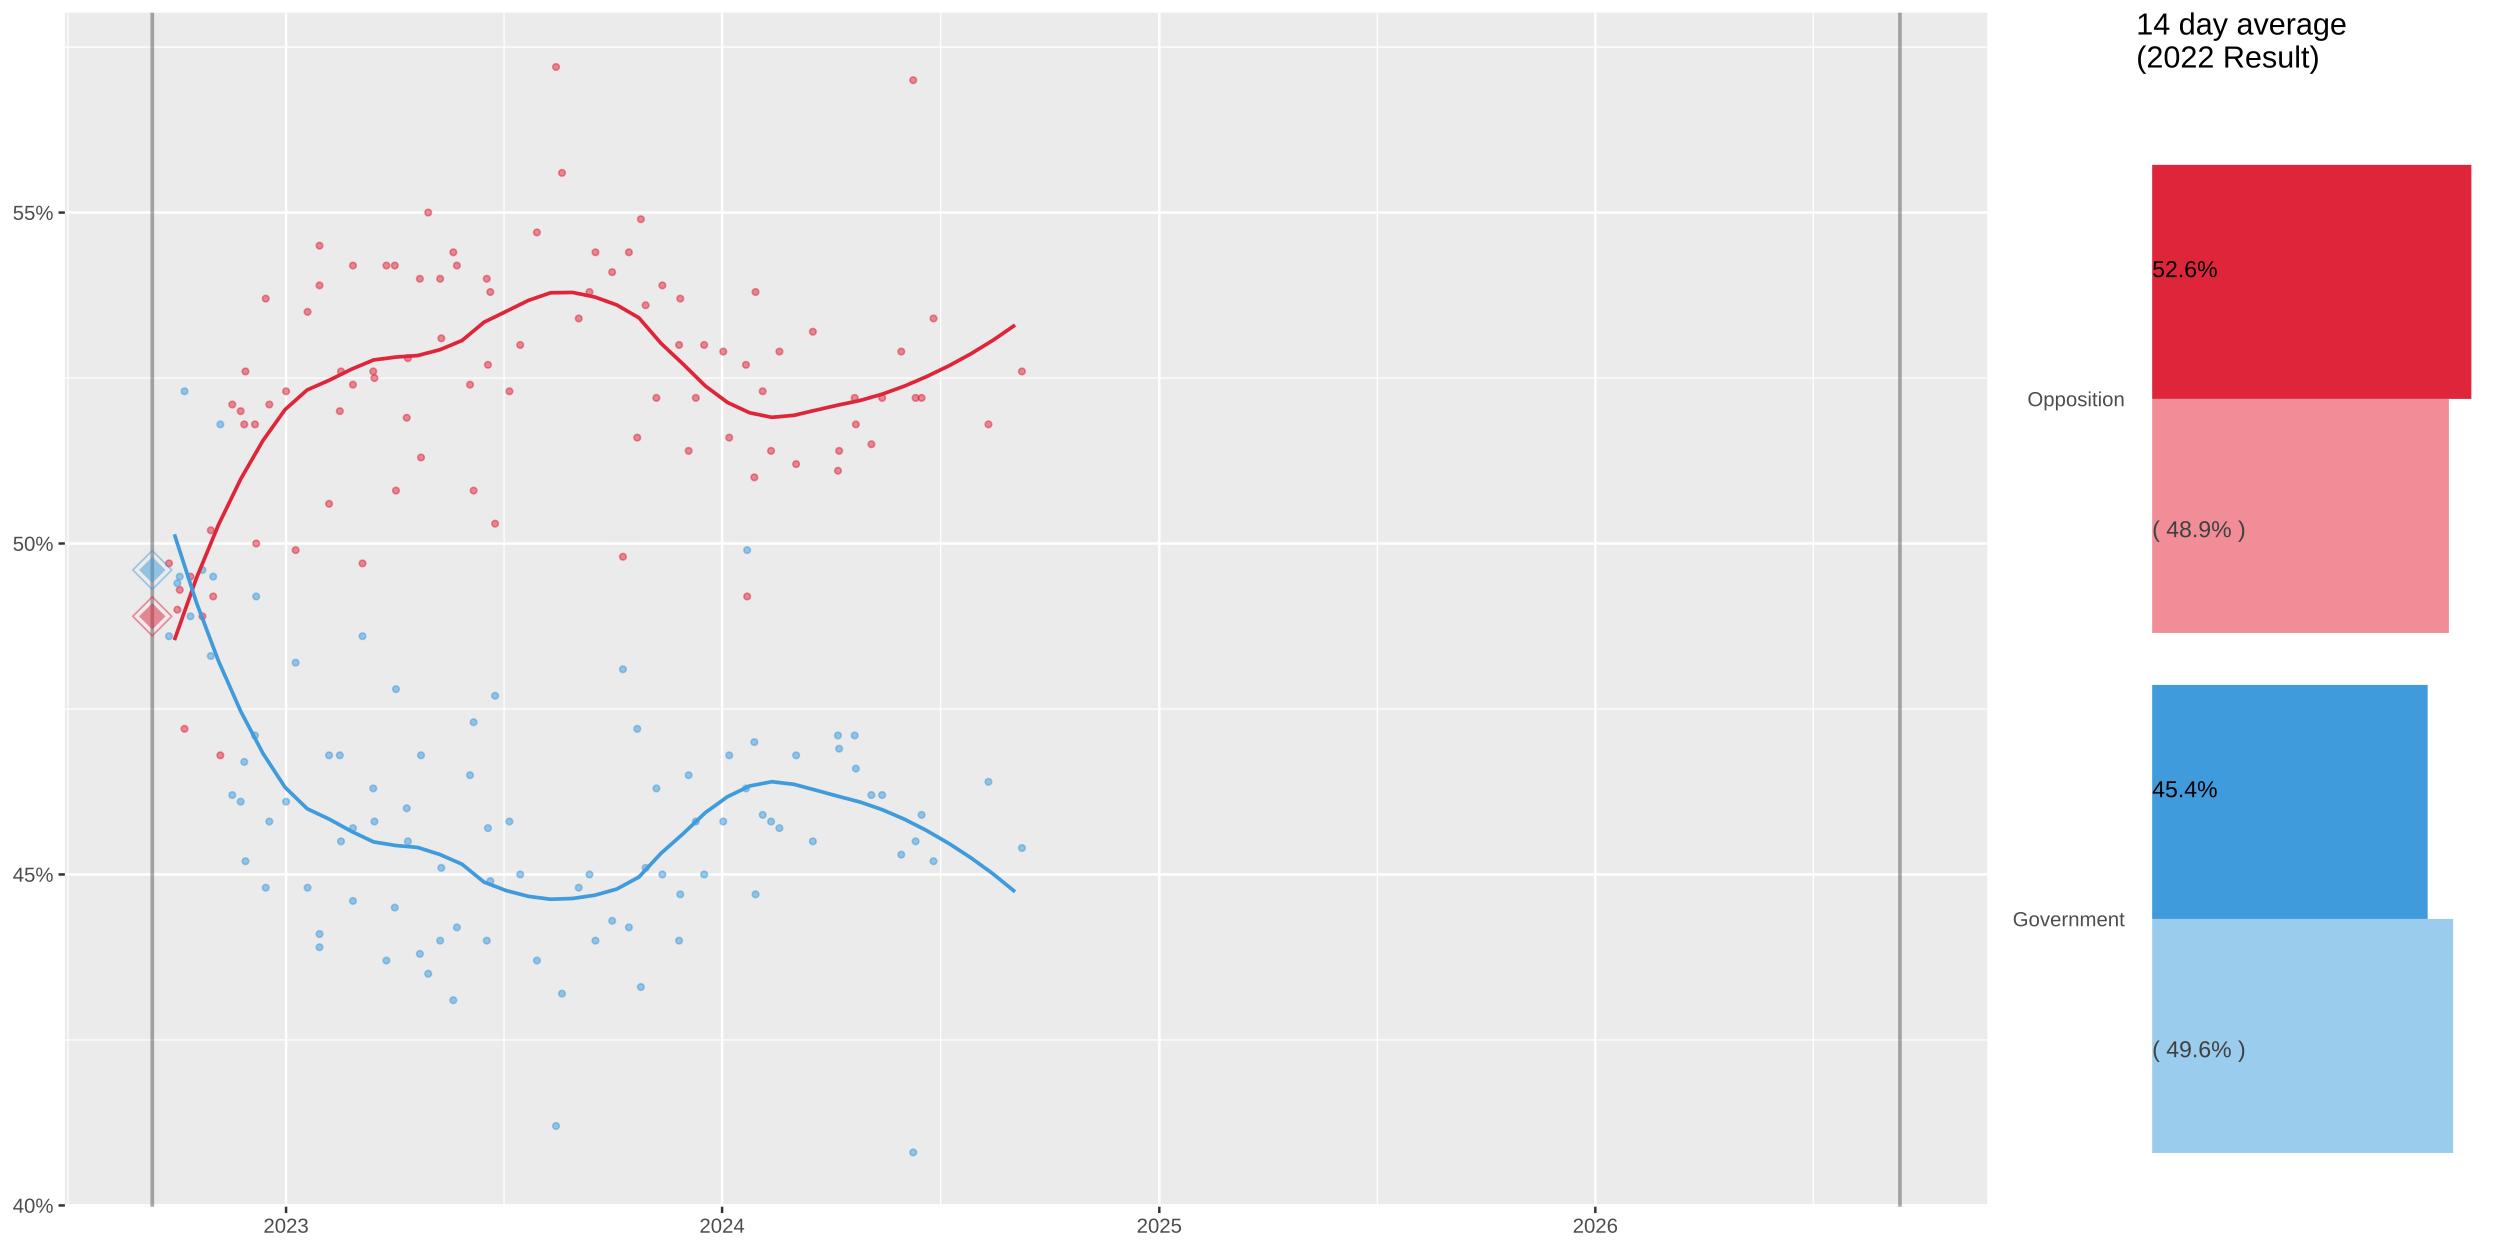
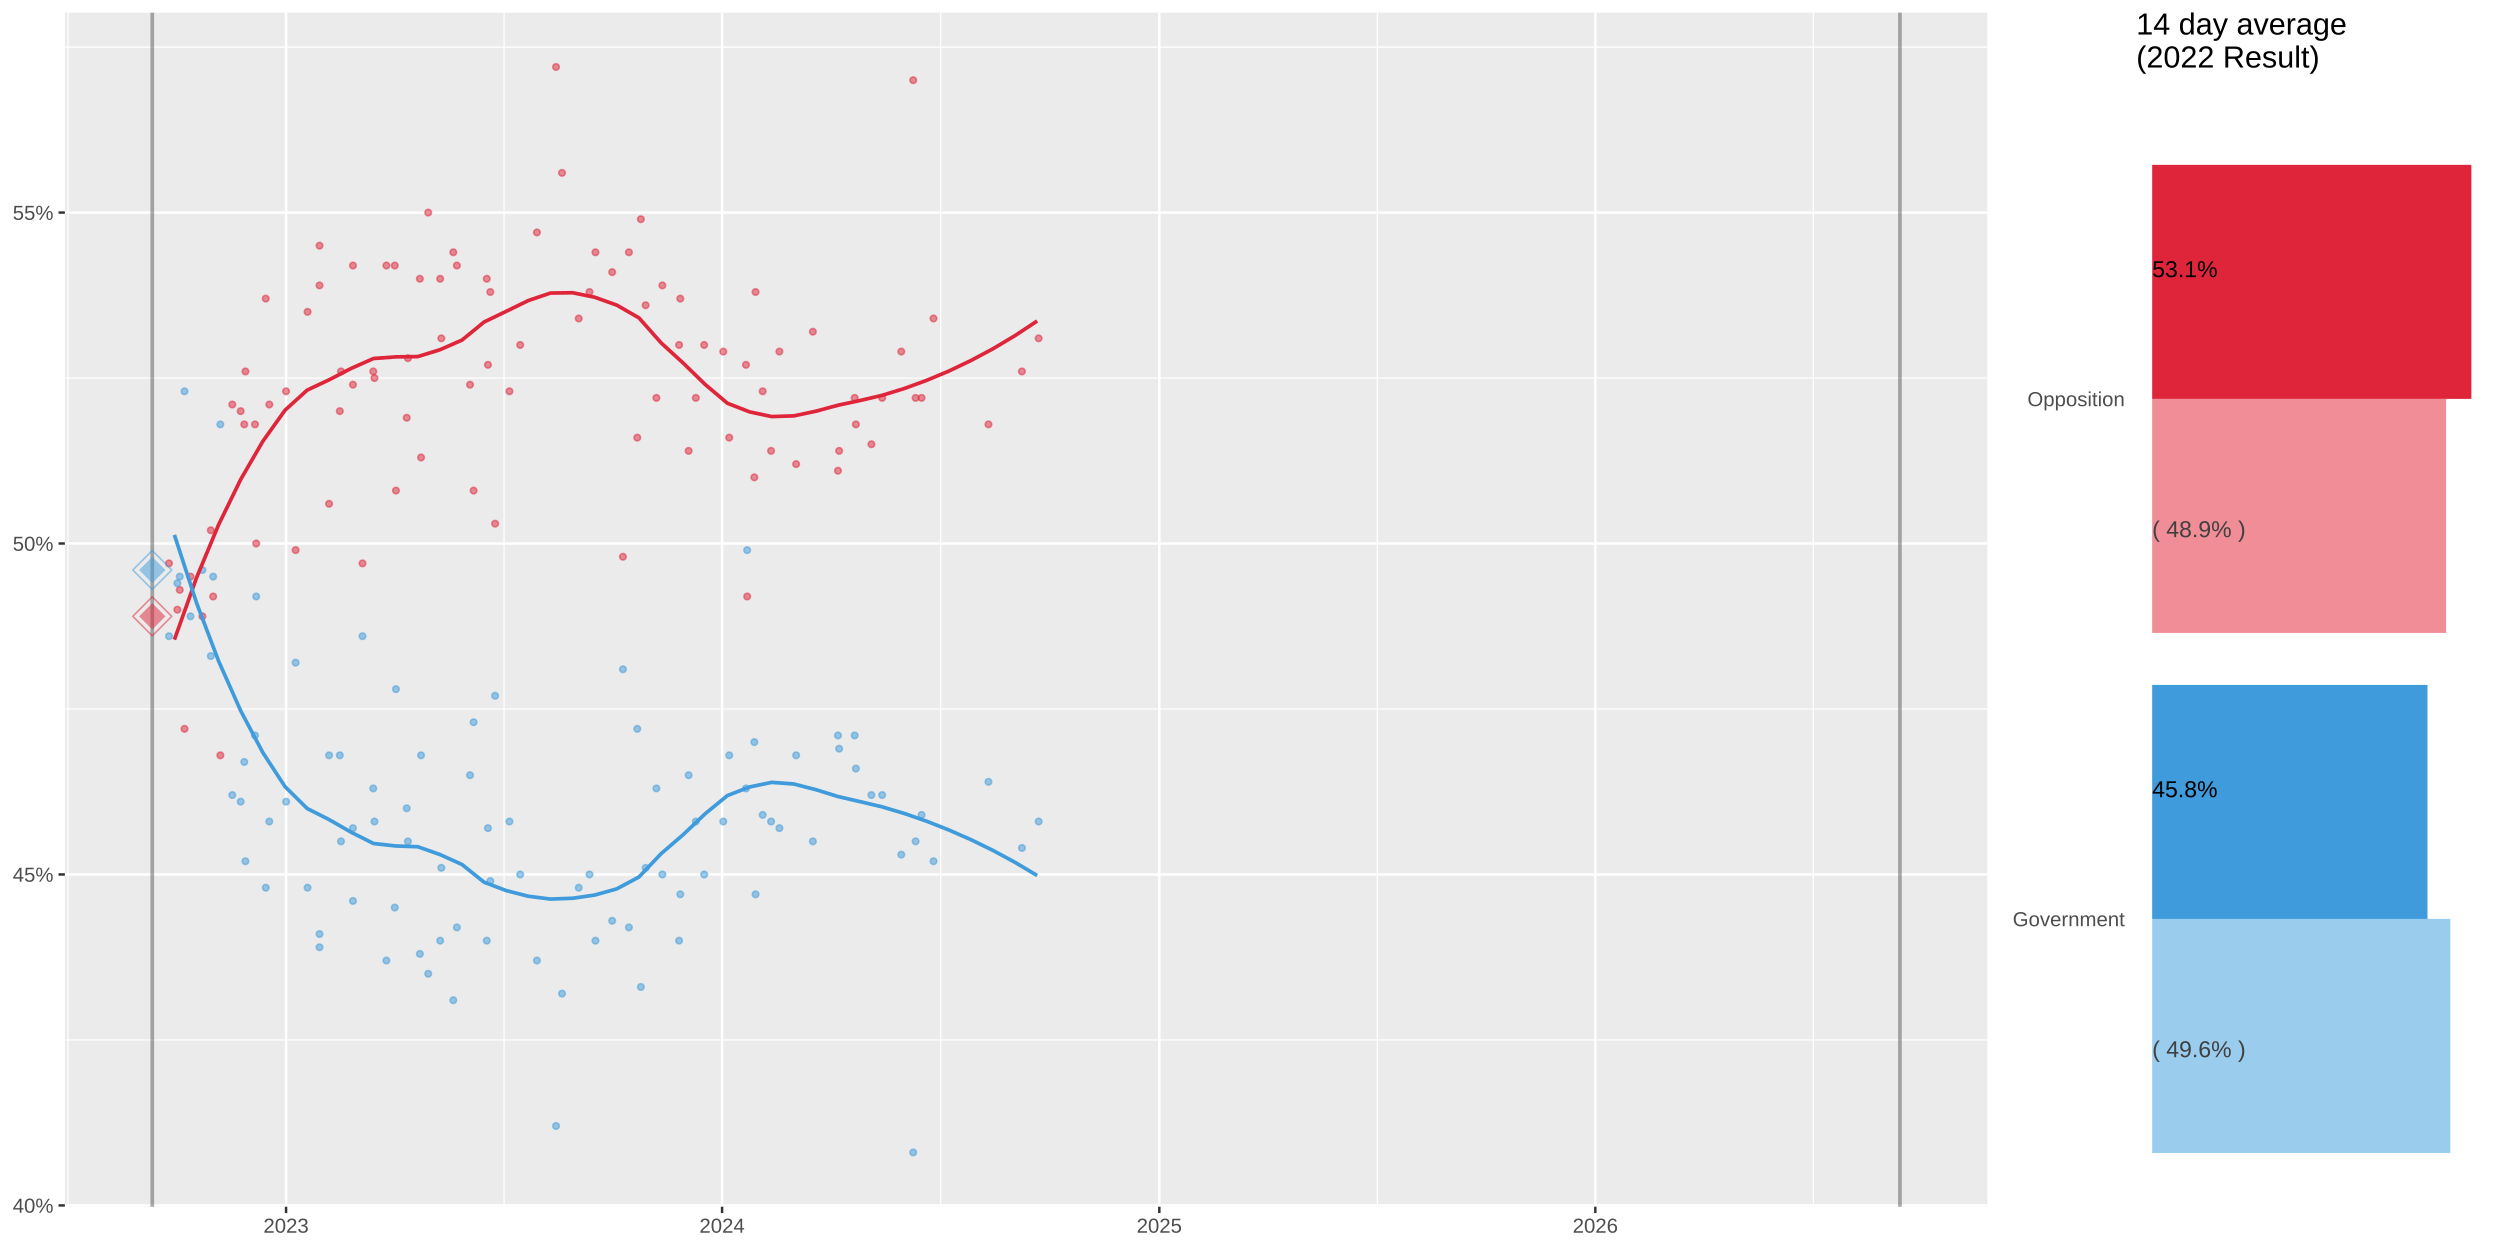
<svg xmlns="http://www.w3.org/2000/svg" class="svglite" width="1080.00pt" height="540.00pt" viewBox="0 0 1080.00 540.00">
  <defs>
    <style type="text/css">
    line, polyline, polygon, path, rect, circle {
      fill: none;
      stroke: #000000;
      stroke-linecap: round;
      stroke-linejoin: round;
      stroke-miterlimit: 10.00;
    }
    text {
      white-space: pre;
    }
  </style>
  </defs>
  <rect width="100%" height="100%" style="stroke: none; fill: none;" />
  <defs>
    <clipPath id="cpMC4wMHwxMDgwLjAwfDAuMDB8NTQwLjAw">
      <rect x="0.00" y="0.00" width="1080.00" height="540.00" />
    </clipPath>
  </defs>
  <g clip-path="url(#cpMC4wMHwxMDgwLjAwfDAuMDB8NTQwLjAw)">
</g>
  <defs>
    <clipPath id="cpMC4wMHw4NjQuMDB8MC4wMHw1NDAuMDA=">
      <rect x="0.00" y="0.00" width="864.00" height="540.00" />
    </clipPath>
  </defs>
  <g clip-path="url(#cpMC4wMHw4NjQuMDB8MC4wMHw1NDAuMDA=)">
    <rect x="0.00" y="0.00" width="864.00" height="540.00" style="stroke-width: 1.07; stroke: #FFFFFF; fill: #FFFFFF;" />
  </g>
  <g clip-path="url(#cpMC4wMHwxMDgwLjAwfDAuMDB8NTQwLjAw)">
</g>
  <defs>
    <clipPath id="cpMjguMDN8ODU4LjUyfDUuNDh8NTIxLjMx">
      <rect x="28.03" y="5.48" width="830.49" height="515.83" />
    </clipPath>
  </defs>
  <g clip-path="url(#cpMjguMDN8ODU4LjUyfDUuNDh8NTIxLjMx)">
    <rect x="28.03" y="5.48" width="830.49" height="515.83" style="stroke-width: 1.07; stroke: none; fill: #EBEBEB;" />
    <polyline points="28.03,449.25 858.52,449.25 " style="stroke-width: 0.53; stroke: #FFFFFF; stroke-linecap: butt;" />
    <polyline points="28.03,306.28 858.52,306.28 " style="stroke-width: 0.53; stroke: #FFFFFF; stroke-linecap: butt;" />
    <polyline points="28.03,163.32 858.52,163.32 " style="stroke-width: 0.53; stroke: #FFFFFF; stroke-linecap: butt;" />
    <polyline points="28.03,20.35 858.52,20.35 " style="stroke-width: 0.53; stroke: #FFFFFF; stroke-linecap: butt;" />
    <polyline points="29.40,521.31 29.40,5.48 " style="stroke-width: 0.53; stroke: #FFFFFF; stroke-linecap: butt;" />
    <polyline points="217.76,521.31 217.76,5.48 " style="stroke-width: 0.53; stroke: #FFFFFF; stroke-linecap: butt;" />
    <polyline points="406.38,521.31 406.38,5.48 " style="stroke-width: 0.53; stroke: #FFFFFF; stroke-linecap: butt;" />
    <polyline points="595.00,521.31 595.00,5.48 " style="stroke-width: 0.53; stroke: #FFFFFF; stroke-linecap: butt;" />
    <polyline points="783.36,521.31 783.36,5.48 " style="stroke-width: 0.53; stroke: #FFFFFF; stroke-linecap: butt;" />
    <polyline points="28.03,520.74 858.52,520.74 " style="stroke-width: 1.07; stroke: #FFFFFF; stroke-linecap: butt;" />
    <polyline points="28.03,377.77 858.52,377.77 " style="stroke-width: 1.07; stroke: #FFFFFF; stroke-linecap: butt;" />
    <polyline points="28.03,234.80 858.52,234.80 " style="stroke-width: 1.07; stroke: #FFFFFF; stroke-linecap: butt;" />
    <polyline points="28.03,91.83 858.52,91.83 " style="stroke-width: 1.07; stroke: #FFFFFF; stroke-linecap: butt;" />
    <polyline points="123.58,521.31 123.58,5.48 " style="stroke-width: 1.07; stroke: #FFFFFF; stroke-linecap: butt;" />
    <polyline points="311.94,521.31 311.94,5.48 " style="stroke-width: 1.07; stroke: #FFFFFF; stroke-linecap: butt;" />
    <polyline points="500.82,521.31 500.82,5.48 " style="stroke-width: 1.07; stroke: #FFFFFF; stroke-linecap: butt;" />
    <polyline points="689.18,521.31 689.18,5.48 " style="stroke-width: 1.07; stroke: #FFFFFF; stroke-linecap: butt;" />
+     <circle cx="448.69" cy="146.16" r="1.42" style="stroke-width: 0.71; stroke: #DF253A; stroke-opacity: 0.50; fill: #DF253A; fill-opacity: 0.50;" />
    <circle cx="441.47" cy="160.46" r="1.42" style="stroke-width: 0.71; stroke: #DF253A; stroke-opacity: 0.50; fill: #DF253A; fill-opacity: 0.50;" />
    <circle cx="427.02" cy="183.33" r="1.42" style="stroke-width: 0.71; stroke: #DF253A; stroke-opacity: 0.50; fill: #DF253A; fill-opacity: 0.50;" />
    <circle cx="394.51" cy="34.64" r="1.42" style="stroke-width: 0.71; stroke: #DF253A; stroke-opacity: 0.50; fill: #DF253A; fill-opacity: 0.50;" />
    <circle cx="403.28" cy="137.58" r="1.42" style="stroke-width: 0.71; stroke: #DF253A; stroke-opacity: 0.50; fill: #DF253A; fill-opacity: 0.50;" />
    <circle cx="398.12" cy="171.89" r="1.42" style="stroke-width: 0.71; stroke: #DF253A; stroke-opacity: 0.50; fill: #DF253A; fill-opacity: 0.50;" />
    <circle cx="395.54" cy="171.89" r="1.42" style="stroke-width: 0.71; stroke: #DF253A; stroke-opacity: 0.50; fill: #DF253A; fill-opacity: 0.50;" />
    <circle cx="389.35" cy="151.88" r="1.42" style="stroke-width: 0.71; stroke: #DF253A; stroke-opacity: 0.50; fill: #DF253A; fill-opacity: 0.50;" />
    <circle cx="381.09" cy="171.89" r="1.42" style="stroke-width: 0.71; stroke: #DF253A; stroke-opacity: 0.50; fill: #DF253A; fill-opacity: 0.50;" />
    <circle cx="376.45" cy="191.91" r="1.42" style="stroke-width: 0.71; stroke: #DF253A; stroke-opacity: 0.50; fill: #DF253A; fill-opacity: 0.50;" />
    <circle cx="369.74" cy="183.33" r="1.42" style="stroke-width: 0.71; stroke: #DF253A; stroke-opacity: 0.50; fill: #DF253A; fill-opacity: 0.50;" />
    <circle cx="369.22" cy="171.89" r="1.42" style="stroke-width: 0.71; stroke: #DF253A; stroke-opacity: 0.50; fill: #DF253A; fill-opacity: 0.50;" />
    <circle cx="362.51" cy="194.77" r="1.42" style="stroke-width: 0.71; stroke: #DF253A; stroke-opacity: 0.50; fill: #DF253A; fill-opacity: 0.50;" />
    <circle cx="362.00" cy="203.35" r="1.42" style="stroke-width: 0.71; stroke: #DF253A; stroke-opacity: 0.50; fill: #DF253A; fill-opacity: 0.50;" />
    <circle cx="351.16" cy="143.30" r="1.42" style="stroke-width: 0.71; stroke: #DF253A; stroke-opacity: 0.50; fill: #DF253A; fill-opacity: 0.50;" />
    <circle cx="343.93" cy="200.49" r="1.42" style="stroke-width: 0.71; stroke: #DF253A; stroke-opacity: 0.50; fill: #DF253A; fill-opacity: 0.50;" />
    <circle cx="336.71" cy="151.88" r="1.42" style="stroke-width: 0.71; stroke: #DF253A; stroke-opacity: 0.50; fill: #DF253A; fill-opacity: 0.50;" />
    <circle cx="333.10" cy="194.77" r="1.42" style="stroke-width: 0.71; stroke: #DF253A; stroke-opacity: 0.50; fill: #DF253A; fill-opacity: 0.50;" />
    <circle cx="329.48" cy="169.04" r="1.42" style="stroke-width: 0.71; stroke: #DF253A; stroke-opacity: 0.50; fill: #DF253A; fill-opacity: 0.50;" />
    <circle cx="326.39" cy="126.14" r="1.42" style="stroke-width: 0.71; stroke: #DF253A; stroke-opacity: 0.50; fill: #DF253A; fill-opacity: 0.50;" />
    <circle cx="325.87" cy="206.21" r="1.42" style="stroke-width: 0.71; stroke: #DF253A; stroke-opacity: 0.50; fill: #DF253A; fill-opacity: 0.50;" />
    <circle cx="322.78" cy="257.68" r="1.42" style="stroke-width: 0.71; stroke: #DF253A; stroke-opacity: 0.50; fill: #DF253A; fill-opacity: 0.50;" />
    <circle cx="322.26" cy="157.60" r="1.42" style="stroke-width: 0.71; stroke: #DF253A; stroke-opacity: 0.50; fill: #DF253A; fill-opacity: 0.50;" />
    <circle cx="315.03" cy="189.05" r="1.42" style="stroke-width: 0.71; stroke: #DF253A; stroke-opacity: 0.50; fill: #DF253A; fill-opacity: 0.50;" />
    <circle cx="312.45" cy="151.88" r="1.42" style="stroke-width: 0.71; stroke: #DF253A; stroke-opacity: 0.50; fill: #DF253A; fill-opacity: 0.50;" />
    <circle cx="304.20" cy="149.02" r="1.42" style="stroke-width: 0.71; stroke: #DF253A; stroke-opacity: 0.50; fill: #DF253A; fill-opacity: 0.50;" />
    <circle cx="300.59" cy="171.89" r="1.42" style="stroke-width: 0.71; stroke: #DF253A; stroke-opacity: 0.50; fill: #DF253A; fill-opacity: 0.50;" />
    <circle cx="297.49" cy="194.77" r="1.42" style="stroke-width: 0.71; stroke: #DF253A; stroke-opacity: 0.50; fill: #DF253A; fill-opacity: 0.50;" />
    <circle cx="293.88" cy="129.00" r="1.42" style="stroke-width: 0.71; stroke: #DF253A; stroke-opacity: 0.50; fill: #DF253A; fill-opacity: 0.50;" />
    <circle cx="293.36" cy="149.02" r="1.42" style="stroke-width: 0.71; stroke: #DF253A; stroke-opacity: 0.50; fill: #DF253A; fill-opacity: 0.50;" />
    <circle cx="286.14" cy="123.29" r="1.42" style="stroke-width: 0.71; stroke: #DF253A; stroke-opacity: 0.50; fill: #DF253A; fill-opacity: 0.50;" />
    <circle cx="283.56" cy="171.89" r="1.42" style="stroke-width: 0.71; stroke: #DF253A; stroke-opacity: 0.50; fill: #DF253A; fill-opacity: 0.50;" />
    <circle cx="278.91" cy="131.86" r="1.42" style="stroke-width: 0.71; stroke: #DF253A; stroke-opacity: 0.50; fill: #DF253A; fill-opacity: 0.50;" />
    <circle cx="276.85" cy="94.69" r="1.42" style="stroke-width: 0.71; stroke: #DF253A; stroke-opacity: 0.50; fill: #DF253A; fill-opacity: 0.50;" />
    <circle cx="275.30" cy="189.05" r="1.42" style="stroke-width: 0.71; stroke: #DF253A; stroke-opacity: 0.50; fill: #DF253A; fill-opacity: 0.50;" />
    <circle cx="271.69" cy="108.99" r="1.42" style="stroke-width: 0.71; stroke: #DF253A; stroke-opacity: 0.50; fill: #DF253A; fill-opacity: 0.50;" />
    <circle cx="269.11" cy="240.52" r="1.42" style="stroke-width: 0.71; stroke: #DF253A; stroke-opacity: 0.50; fill: #DF253A; fill-opacity: 0.50;" />
    <circle cx="264.46" cy="117.57" r="1.42" style="stroke-width: 0.71; stroke: #DF253A; stroke-opacity: 0.50; fill: #DF253A; fill-opacity: 0.50;" />
    <circle cx="257.24" cy="108.99" r="1.42" style="stroke-width: 0.71; stroke: #DF253A; stroke-opacity: 0.50; fill: #DF253A; fill-opacity: 0.50;" />
    <circle cx="254.66" cy="126.14" r="1.42" style="stroke-width: 0.71; stroke: #DF253A; stroke-opacity: 0.50; fill: #DF253A; fill-opacity: 0.50;" />
    <circle cx="250.01" cy="137.58" r="1.42" style="stroke-width: 0.71; stroke: #DF253A; stroke-opacity: 0.50; fill: #DF253A; fill-opacity: 0.50;" />
    <circle cx="242.79" cy="74.68" r="1.42" style="stroke-width: 0.71; stroke: #DF253A; stroke-opacity: 0.50; fill: #DF253A; fill-opacity: 0.50;" />
    <circle cx="240.21" cy="28.93" r="1.42" style="stroke-width: 0.71; stroke: #DF253A; stroke-opacity: 0.50; fill: #DF253A; fill-opacity: 0.50;" />
    <circle cx="231.95" cy="100.41" r="1.42" style="stroke-width: 0.71; stroke: #DF253A; stroke-opacity: 0.50; fill: #DF253A; fill-opacity: 0.50;" />
    <circle cx="224.72" cy="149.02" r="1.42" style="stroke-width: 0.71; stroke: #DF253A; stroke-opacity: 0.50; fill: #DF253A; fill-opacity: 0.50;" />
    <circle cx="220.08" cy="169.04" r="1.42" style="stroke-width: 0.71; stroke: #DF253A; stroke-opacity: 0.50; fill: #DF253A; fill-opacity: 0.50;" />
    <circle cx="213.89" cy="226.22" r="1.42" style="stroke-width: 0.71; stroke: #DF253A; stroke-opacity: 0.50; fill: #DF253A; fill-opacity: 0.50;" />
    <circle cx="211.82" cy="126.14" r="1.42" style="stroke-width: 0.71; stroke: #DF253A; stroke-opacity: 0.50; fill: #DF253A; fill-opacity: 0.50;" />
    <circle cx="210.79" cy="157.60" r="1.42" style="stroke-width: 0.71; stroke: #DF253A; stroke-opacity: 0.50; fill: #DF253A; fill-opacity: 0.50;" />
    <circle cx="210.28" cy="120.43" r="1.42" style="stroke-width: 0.71; stroke: #DF253A; stroke-opacity: 0.50; fill: #DF253A; fill-opacity: 0.50;" />
    <circle cx="204.60" cy="211.93" r="1.42" style="stroke-width: 0.71; stroke: #DF253A; stroke-opacity: 0.50; fill: #DF253A; fill-opacity: 0.50;" />
    <circle cx="203.05" cy="166.18" r="1.42" style="stroke-width: 0.71; stroke: #DF253A; stroke-opacity: 0.50; fill: #DF253A; fill-opacity: 0.50;" />
    <circle cx="197.37" cy="114.71" r="1.42" style="stroke-width: 0.71; stroke: #DF253A; stroke-opacity: 0.50; fill: #DF253A; fill-opacity: 0.50;" />
    <circle cx="195.83" cy="108.99" r="1.42" style="stroke-width: 0.71; stroke: #DF253A; stroke-opacity: 0.50; fill: #DF253A; fill-opacity: 0.50;" />
    <circle cx="190.66" cy="146.16" r="1.42" style="stroke-width: 0.71; stroke: #DF253A; stroke-opacity: 0.50; fill: #DF253A; fill-opacity: 0.50;" />
    <circle cx="190.15" cy="120.43" r="1.42" style="stroke-width: 0.71; stroke: #DF253A; stroke-opacity: 0.50; fill: #DF253A; fill-opacity: 0.50;" />
    <circle cx="184.99" cy="91.83" r="1.42" style="stroke-width: 0.71; stroke: #DF253A; stroke-opacity: 0.50; fill: #DF253A; fill-opacity: 0.50;" />
    <circle cx="181.89" cy="197.63" r="1.42" style="stroke-width: 0.71; stroke: #DF253A; stroke-opacity: 0.50; fill: #DF253A; fill-opacity: 0.50;" />
    <circle cx="181.38" cy="120.43" r="1.42" style="stroke-width: 0.71; stroke: #DF253A; stroke-opacity: 0.50; fill: #DF253A; fill-opacity: 0.50;" />
    <circle cx="176.22" cy="154.74" r="1.42" style="stroke-width: 0.71; stroke: #DF253A; stroke-opacity: 0.50; fill: #DF253A; fill-opacity: 0.50;" />
    <circle cx="175.70" cy="180.47" r="1.42" style="stroke-width: 0.71; stroke: #DF253A; stroke-opacity: 0.50; fill: #DF253A; fill-opacity: 0.50;" />
    <circle cx="171.05" cy="211.93" r="1.42" style="stroke-width: 0.71; stroke: #DF253A; stroke-opacity: 0.50; fill: #DF253A; fill-opacity: 0.50;" />
    <circle cx="170.54" cy="114.71" r="1.42" style="stroke-width: 0.71; stroke: #DF253A; stroke-opacity: 0.50; fill: #DF253A; fill-opacity: 0.50;" />
    <circle cx="166.93" cy="114.71" r="1.42" style="stroke-width: 0.71; stroke: #DF253A; stroke-opacity: 0.50; fill: #DF253A; fill-opacity: 0.50;" />
    <circle cx="161.77" cy="163.32" r="1.42" style="stroke-width: 0.71; stroke: #DF253A; stroke-opacity: 0.50; fill: #DF253A; fill-opacity: 0.50;" />
    <circle cx="161.25" cy="160.46" r="1.42" style="stroke-width: 0.71; stroke: #DF253A; stroke-opacity: 0.50; fill: #DF253A; fill-opacity: 0.50;" />
    <circle cx="156.61" cy="243.38" r="1.42" style="stroke-width: 0.71; stroke: #DF253A; stroke-opacity: 0.50; fill: #DF253A; fill-opacity: 0.50;" />
    <circle cx="152.48" cy="166.18" r="1.42" style="stroke-width: 0.71; stroke: #DF253A; stroke-opacity: 0.50; fill: #DF253A; fill-opacity: 0.50;" />
    <circle cx="152.48" cy="114.71" r="1.42" style="stroke-width: 0.71; stroke: #DF253A; stroke-opacity: 0.50; fill: #DF253A; fill-opacity: 0.50;" />
    <circle cx="147.32" cy="160.46" r="1.42" style="stroke-width: 0.71; stroke: #DF253A; stroke-opacity: 0.50; fill: #DF253A; fill-opacity: 0.50;" />
    <circle cx="146.80" cy="177.61" r="1.42" style="stroke-width: 0.71; stroke: #DF253A; stroke-opacity: 0.50; fill: #DF253A; fill-opacity: 0.50;" />
    <circle cx="142.16" cy="217.64" r="1.42" style="stroke-width: 0.71; stroke: #DF253A; stroke-opacity: 0.50; fill: #DF253A; fill-opacity: 0.50;" />
    <circle cx="138.03" cy="106.13" r="1.42" style="stroke-width: 0.71; stroke: #DF253A; stroke-opacity: 0.50; fill: #DF253A; fill-opacity: 0.50;" />
    <circle cx="138.03" cy="123.29" r="1.42" style="stroke-width: 0.71; stroke: #DF253A; stroke-opacity: 0.50; fill: #DF253A; fill-opacity: 0.50;" />
    <circle cx="132.87" cy="134.72" r="1.42" style="stroke-width: 0.71; stroke: #DF253A; stroke-opacity: 0.50; fill: #DF253A; fill-opacity: 0.50;" />
    <circle cx="127.71" cy="237.66" r="1.42" style="stroke-width: 0.71; stroke: #DF253A; stroke-opacity: 0.50; fill: #DF253A; fill-opacity: 0.50;" />
    <circle cx="123.58" cy="169.04" r="1.42" style="stroke-width: 0.71; stroke: #DF253A; stroke-opacity: 0.50; fill: #DF253A; fill-opacity: 0.50;" />
    <circle cx="116.35" cy="174.75" r="1.42" style="stroke-width: 0.71; stroke: #DF253A; stroke-opacity: 0.50; fill: #DF253A; fill-opacity: 0.50;" />
    <circle cx="114.80" cy="129.00" r="1.42" style="stroke-width: 0.71; stroke: #DF253A; stroke-opacity: 0.50; fill: #DF253A; fill-opacity: 0.50;" />
    <circle cx="110.68" cy="234.80" r="1.42" style="stroke-width: 0.71; stroke: #DF253A; stroke-opacity: 0.50; fill: #DF253A; fill-opacity: 0.50;" />
    <circle cx="110.16" cy="183.33" r="1.42" style="stroke-width: 0.71; stroke: #DF253A; stroke-opacity: 0.50; fill: #DF253A; fill-opacity: 0.50;" />
    <circle cx="106.03" cy="160.46" r="1.42" style="stroke-width: 0.71; stroke: #DF253A; stroke-opacity: 0.50; fill: #DF253A; fill-opacity: 0.50;" />
    <circle cx="105.52" cy="183.33" r="1.42" style="stroke-width: 0.71; stroke: #DF253A; stroke-opacity: 0.50; fill: #DF253A; fill-opacity: 0.50;" />
    <circle cx="103.97" cy="177.61" r="1.42" style="stroke-width: 0.71; stroke: #DF253A; stroke-opacity: 0.50; fill: #DF253A; fill-opacity: 0.50;" />
    <circle cx="100.35" cy="174.75" r="1.42" style="stroke-width: 0.71; stroke: #DF253A; stroke-opacity: 0.50; fill: #DF253A; fill-opacity: 0.50;" />
    <circle cx="95.19" cy="326.30" r="1.42" style="stroke-width: 0.71; stroke: #DF253A; stroke-opacity: 0.50; fill: #DF253A; fill-opacity: 0.50;" />
    <circle cx="92.10" cy="257.68" r="1.42" style="stroke-width: 0.71; stroke: #DF253A; stroke-opacity: 0.50; fill: #DF253A; fill-opacity: 0.50;" />
    <circle cx="91.07" cy="229.08" r="1.42" style="stroke-width: 0.71; stroke: #DF253A; stroke-opacity: 0.50; fill: #DF253A; fill-opacity: 0.50;" />
    <circle cx="87.45" cy="266.25" r="1.42" style="stroke-width: 0.71; stroke: #DF253A; stroke-opacity: 0.50; fill: #DF253A; fill-opacity: 0.50;" />
    <circle cx="82.29" cy="249.10" r="1.42" style="stroke-width: 0.71; stroke: #DF253A; stroke-opacity: 0.50; fill: #DF253A; fill-opacity: 0.50;" />
    <circle cx="79.71" cy="314.86" r="1.42" style="stroke-width: 0.71; stroke: #DF253A; stroke-opacity: 0.50; fill: #DF253A; fill-opacity: 0.50;" />
    <circle cx="77.65" cy="254.82" r="1.42" style="stroke-width: 0.71; stroke: #DF253A; stroke-opacity: 0.50; fill: #DF253A; fill-opacity: 0.50;" />
    <circle cx="76.62" cy="263.39" r="1.42" style="stroke-width: 0.71; stroke: #DF253A; stroke-opacity: 0.50; fill: #DF253A; fill-opacity: 0.50;" />
    <circle cx="73.00" cy="243.38" r="1.42" style="stroke-width: 0.71; stroke: #DF253A; stroke-opacity: 0.50; fill: #DF253A; fill-opacity: 0.50;" />
+     <circle cx="448.69" cy="354.89" r="1.42" style="stroke-width: 0.71; stroke: #3F9BDB; stroke-opacity: 0.50; fill: #3F9BDB; fill-opacity: 0.50;" />
    <circle cx="441.47" cy="366.33" r="1.42" style="stroke-width: 0.71; stroke: #3F9BDB; stroke-opacity: 0.50; fill: #3F9BDB; fill-opacity: 0.50;" />
    <circle cx="427.02" cy="337.74" r="1.42" style="stroke-width: 0.71; stroke: #3F9BDB; stroke-opacity: 0.50; fill: #3F9BDB; fill-opacity: 0.50;" />
    <circle cx="394.51" cy="497.86" r="1.42" style="stroke-width: 0.71; stroke: #3F9BDB; stroke-opacity: 0.50; fill: #3F9BDB; fill-opacity: 0.50;" />
    <circle cx="403.28" cy="372.05" r="1.42" style="stroke-width: 0.71; stroke: #3F9BDB; stroke-opacity: 0.50; fill: #3F9BDB; fill-opacity: 0.50;" />
    <circle cx="398.12" cy="352.03" r="1.42" style="stroke-width: 0.71; stroke: #3F9BDB; stroke-opacity: 0.50; fill: #3F9BDB; fill-opacity: 0.50;" />
    <circle cx="395.54" cy="363.47" r="1.42" style="stroke-width: 0.71; stroke: #3F9BDB; stroke-opacity: 0.50; fill: #3F9BDB; fill-opacity: 0.50;" />
    <circle cx="389.35" cy="369.19" r="1.42" style="stroke-width: 0.71; stroke: #3F9BDB; stroke-opacity: 0.50; fill: #3F9BDB; fill-opacity: 0.50;" />
    <circle cx="381.09" cy="343.46" r="1.42" style="stroke-width: 0.71; stroke: #3F9BDB; stroke-opacity: 0.50; fill: #3F9BDB; fill-opacity: 0.50;" />
    <circle cx="376.45" cy="343.46" r="1.42" style="stroke-width: 0.71; stroke: #3F9BDB; stroke-opacity: 0.50; fill: #3F9BDB; fill-opacity: 0.50;" />
    <circle cx="369.74" cy="332.02" r="1.42" style="stroke-width: 0.71; stroke: #3F9BDB; stroke-opacity: 0.50; fill: #3F9BDB; fill-opacity: 0.50;" />
    <circle cx="369.22" cy="317.72" r="1.42" style="stroke-width: 0.71; stroke: #3F9BDB; stroke-opacity: 0.50; fill: #3F9BDB; fill-opacity: 0.50;" />
    <circle cx="362.51" cy="323.44" r="1.42" style="stroke-width: 0.71; stroke: #3F9BDB; stroke-opacity: 0.50; fill: #3F9BDB; fill-opacity: 0.50;" />
    <circle cx="362.00" cy="317.72" r="1.42" style="stroke-width: 0.71; stroke: #3F9BDB; stroke-opacity: 0.50; fill: #3F9BDB; fill-opacity: 0.50;" />
    <circle cx="351.16" cy="363.47" r="1.42" style="stroke-width: 0.71; stroke: #3F9BDB; stroke-opacity: 0.50; fill: #3F9BDB; fill-opacity: 0.50;" />
    <circle cx="343.93" cy="326.30" r="1.42" style="stroke-width: 0.71; stroke: #3F9BDB; stroke-opacity: 0.50; fill: #3F9BDB; fill-opacity: 0.50;" />
    <circle cx="336.71" cy="357.75" r="1.42" style="stroke-width: 0.71; stroke: #3F9BDB; stroke-opacity: 0.50; fill: #3F9BDB; fill-opacity: 0.50;" />
    <circle cx="333.10" cy="354.89" r="1.42" style="stroke-width: 0.71; stroke: #3F9BDB; stroke-opacity: 0.50; fill: #3F9BDB; fill-opacity: 0.50;" />
    <circle cx="329.48" cy="352.03" r="1.42" style="stroke-width: 0.71; stroke: #3F9BDB; stroke-opacity: 0.50; fill: #3F9BDB; fill-opacity: 0.50;" />
    <circle cx="326.39" cy="386.35" r="1.42" style="stroke-width: 0.71; stroke: #3F9BDB; stroke-opacity: 0.50; fill: #3F9BDB; fill-opacity: 0.50;" />
    <circle cx="325.87" cy="320.58" r="1.42" style="stroke-width: 0.71; stroke: #3F9BDB; stroke-opacity: 0.50; fill: #3F9BDB; fill-opacity: 0.50;" />
    <circle cx="322.78" cy="237.66" r="1.42" style="stroke-width: 0.71; stroke: #3F9BDB; stroke-opacity: 0.50; fill: #3F9BDB; fill-opacity: 0.50;" />
    <circle cx="322.26" cy="340.60" r="1.42" style="stroke-width: 0.71; stroke: #3F9BDB; stroke-opacity: 0.50; fill: #3F9BDB; fill-opacity: 0.50;" />
    <circle cx="315.03" cy="326.30" r="1.42" style="stroke-width: 0.71; stroke: #3F9BDB; stroke-opacity: 0.50; fill: #3F9BDB; fill-opacity: 0.50;" />
    <circle cx="312.45" cy="354.89" r="1.42" style="stroke-width: 0.71; stroke: #3F9BDB; stroke-opacity: 0.50; fill: #3F9BDB; fill-opacity: 0.50;" />
    <circle cx="304.20" cy="377.77" r="1.42" style="stroke-width: 0.71; stroke: #3F9BDB; stroke-opacity: 0.50; fill: #3F9BDB; fill-opacity: 0.50;" />
    <circle cx="300.59" cy="354.89" r="1.42" style="stroke-width: 0.71; stroke: #3F9BDB; stroke-opacity: 0.50; fill: #3F9BDB; fill-opacity: 0.50;" />
    <circle cx="297.49" cy="334.88" r="1.42" style="stroke-width: 0.71; stroke: #3F9BDB; stroke-opacity: 0.50; fill: #3F9BDB; fill-opacity: 0.50;" />
    <circle cx="293.88" cy="386.35" r="1.42" style="stroke-width: 0.71; stroke: #3F9BDB; stroke-opacity: 0.50; fill: #3F9BDB; fill-opacity: 0.50;" />
    <circle cx="293.36" cy="406.36" r="1.42" style="stroke-width: 0.71; stroke: #3F9BDB; stroke-opacity: 0.50; fill: #3F9BDB; fill-opacity: 0.50;" />
    <circle cx="286.14" cy="377.77" r="1.42" style="stroke-width: 0.71; stroke: #3F9BDB; stroke-opacity: 0.50; fill: #3F9BDB; fill-opacity: 0.50;" />
    <circle cx="283.56" cy="340.60" r="1.42" style="stroke-width: 0.71; stroke: #3F9BDB; stroke-opacity: 0.50; fill: #3F9BDB; fill-opacity: 0.50;" />
    <circle cx="278.91" cy="374.91" r="1.42" style="stroke-width: 0.71; stroke: #3F9BDB; stroke-opacity: 0.50; fill: #3F9BDB; fill-opacity: 0.50;" />
    <circle cx="276.85" cy="426.38" r="1.42" style="stroke-width: 0.71; stroke: #3F9BDB; stroke-opacity: 0.50; fill: #3F9BDB; fill-opacity: 0.50;" />
    <circle cx="275.30" cy="314.86" r="1.42" style="stroke-width: 0.71; stroke: #3F9BDB; stroke-opacity: 0.50; fill: #3F9BDB; fill-opacity: 0.50;" />
    <circle cx="271.69" cy="400.64" r="1.42" style="stroke-width: 0.71; stroke: #3F9BDB; stroke-opacity: 0.50; fill: #3F9BDB; fill-opacity: 0.50;" />
    <circle cx="269.11" cy="289.13" r="1.42" style="stroke-width: 0.71; stroke: #3F9BDB; stroke-opacity: 0.50; fill: #3F9BDB; fill-opacity: 0.50;" />
    <circle cx="264.46" cy="397.78" r="1.42" style="stroke-width: 0.71; stroke: #3F9BDB; stroke-opacity: 0.50; fill: #3F9BDB; fill-opacity: 0.50;" />
    <circle cx="257.24" cy="406.36" r="1.42" style="stroke-width: 0.71; stroke: #3F9BDB; stroke-opacity: 0.50; fill: #3F9BDB; fill-opacity: 0.50;" />
    <circle cx="254.66" cy="377.77" r="1.42" style="stroke-width: 0.71; stroke: #3F9BDB; stroke-opacity: 0.50; fill: #3F9BDB; fill-opacity: 0.50;" />
    <circle cx="250.01" cy="383.49" r="1.42" style="stroke-width: 0.71; stroke: #3F9BDB; stroke-opacity: 0.50; fill: #3F9BDB; fill-opacity: 0.50;" />
    <circle cx="242.79" cy="429.24" r="1.42" style="stroke-width: 0.71; stroke: #3F9BDB; stroke-opacity: 0.50; fill: #3F9BDB; fill-opacity: 0.50;" />
    <circle cx="240.21" cy="486.42" r="1.42" style="stroke-width: 0.71; stroke: #3F9BDB; stroke-opacity: 0.50; fill: #3F9BDB; fill-opacity: 0.50;" />
    <circle cx="231.95" cy="414.94" r="1.42" style="stroke-width: 0.71; stroke: #3F9BDB; stroke-opacity: 0.50; fill: #3F9BDB; fill-opacity: 0.50;" />
    <circle cx="224.72" cy="377.77" r="1.42" style="stroke-width: 0.71; stroke: #3F9BDB; stroke-opacity: 0.50; fill: #3F9BDB; fill-opacity: 0.50;" />
    <circle cx="220.08" cy="354.89" r="1.42" style="stroke-width: 0.71; stroke: #3F9BDB; stroke-opacity: 0.50; fill: #3F9BDB; fill-opacity: 0.50;" />
    <circle cx="213.89" cy="300.57" r="1.42" style="stroke-width: 0.71; stroke: #3F9BDB; stroke-opacity: 0.50; fill: #3F9BDB; fill-opacity: 0.50;" />
    <circle cx="211.82" cy="380.63" r="1.42" style="stroke-width: 0.71; stroke: #3F9BDB; stroke-opacity: 0.50; fill: #3F9BDB; fill-opacity: 0.50;" />
    <circle cx="210.79" cy="357.75" r="1.42" style="stroke-width: 0.71; stroke: #3F9BDB; stroke-opacity: 0.50; fill: #3F9BDB; fill-opacity: 0.50;" />
    <circle cx="210.28" cy="406.36" r="1.42" style="stroke-width: 0.71; stroke: #3F9BDB; stroke-opacity: 0.50; fill: #3F9BDB; fill-opacity: 0.50;" />
    <circle cx="204.60" cy="312.00" r="1.42" style="stroke-width: 0.71; stroke: #3F9BDB; stroke-opacity: 0.50; fill: #3F9BDB; fill-opacity: 0.50;" />
    <circle cx="203.05" cy="334.88" r="1.42" style="stroke-width: 0.71; stroke: #3F9BDB; stroke-opacity: 0.50; fill: #3F9BDB; fill-opacity: 0.50;" />
    <circle cx="197.37" cy="400.64" r="1.42" style="stroke-width: 0.71; stroke: #3F9BDB; stroke-opacity: 0.50; fill: #3F9BDB; fill-opacity: 0.50;" />
    <circle cx="195.83" cy="432.10" r="1.42" style="stroke-width: 0.71; stroke: #3F9BDB; stroke-opacity: 0.50; fill: #3F9BDB; fill-opacity: 0.50;" />
    <circle cx="190.66" cy="374.91" r="1.42" style="stroke-width: 0.71; stroke: #3F9BDB; stroke-opacity: 0.50; fill: #3F9BDB; fill-opacity: 0.50;" />
    <circle cx="190.15" cy="406.36" r="1.42" style="stroke-width: 0.71; stroke: #3F9BDB; stroke-opacity: 0.50; fill: #3F9BDB; fill-opacity: 0.50;" />
    <circle cx="184.99" cy="420.66" r="1.42" style="stroke-width: 0.71; stroke: #3F9BDB; stroke-opacity: 0.50; fill: #3F9BDB; fill-opacity: 0.50;" />
    <circle cx="181.89" cy="326.30" r="1.42" style="stroke-width: 0.71; stroke: #3F9BDB; stroke-opacity: 0.50; fill: #3F9BDB; fill-opacity: 0.50;" />
    <circle cx="181.38" cy="412.08" r="1.42" style="stroke-width: 0.71; stroke: #3F9BDB; stroke-opacity: 0.50; fill: #3F9BDB; fill-opacity: 0.50;" />
    <circle cx="176.22" cy="363.47" r="1.42" style="stroke-width: 0.71; stroke: #3F9BDB; stroke-opacity: 0.50; fill: #3F9BDB; fill-opacity: 0.50;" />
    <circle cx="175.70" cy="349.18" r="1.42" style="stroke-width: 0.71; stroke: #3F9BDB; stroke-opacity: 0.50; fill: #3F9BDB; fill-opacity: 0.50;" />
    <circle cx="171.05" cy="297.71" r="1.42" style="stroke-width: 0.71; stroke: #3F9BDB; stroke-opacity: 0.50; fill: #3F9BDB; fill-opacity: 0.50;" />
    <circle cx="170.54" cy="392.07" r="1.42" style="stroke-width: 0.71; stroke: #3F9BDB; stroke-opacity: 0.50; fill: #3F9BDB; fill-opacity: 0.50;" />
    <circle cx="166.93" cy="414.94" r="1.42" style="stroke-width: 0.71; stroke: #3F9BDB; stroke-opacity: 0.50; fill: #3F9BDB; fill-opacity: 0.50;" />
    <circle cx="161.77" cy="354.89" r="1.42" style="stroke-width: 0.71; stroke: #3F9BDB; stroke-opacity: 0.50; fill: #3F9BDB; fill-opacity: 0.50;" />
    <circle cx="161.25" cy="340.60" r="1.42" style="stroke-width: 0.71; stroke: #3F9BDB; stroke-opacity: 0.50; fill: #3F9BDB; fill-opacity: 0.50;" />
    <circle cx="156.61" cy="274.83" r="1.42" style="stroke-width: 0.71; stroke: #3F9BDB; stroke-opacity: 0.50; fill: #3F9BDB; fill-opacity: 0.50;" />
    <circle cx="152.48" cy="357.75" r="1.42" style="stroke-width: 0.71; stroke: #3F9BDB; stroke-opacity: 0.50; fill: #3F9BDB; fill-opacity: 0.50;" />
    <circle cx="152.48" cy="389.21" r="1.42" style="stroke-width: 0.71; stroke: #3F9BDB; stroke-opacity: 0.50; fill: #3F9BDB; fill-opacity: 0.50;" />
    <circle cx="147.32" cy="363.47" r="1.42" style="stroke-width: 0.71; stroke: #3F9BDB; stroke-opacity: 0.50; fill: #3F9BDB; fill-opacity: 0.50;" />
    <circle cx="146.80" cy="326.30" r="1.42" style="stroke-width: 0.71; stroke: #3F9BDB; stroke-opacity: 0.50; fill: #3F9BDB; fill-opacity: 0.50;" />
    <circle cx="142.16" cy="326.30" r="1.42" style="stroke-width: 0.71; stroke: #3F9BDB; stroke-opacity: 0.50; fill: #3F9BDB; fill-opacity: 0.50;" />
    <circle cx="138.03" cy="409.22" r="1.42" style="stroke-width: 0.71; stroke: #3F9BDB; stroke-opacity: 0.50; fill: #3F9BDB; fill-opacity: 0.50;" />
    <circle cx="138.03" cy="403.50" r="1.42" style="stroke-width: 0.71; stroke: #3F9BDB; stroke-opacity: 0.50; fill: #3F9BDB; fill-opacity: 0.50;" />
    <circle cx="132.87" cy="383.49" r="1.42" style="stroke-width: 0.71; stroke: #3F9BDB; stroke-opacity: 0.50; fill: #3F9BDB; fill-opacity: 0.50;" />
    <circle cx="127.71" cy="286.27" r="1.42" style="stroke-width: 0.71; stroke: #3F9BDB; stroke-opacity: 0.50; fill: #3F9BDB; fill-opacity: 0.50;" />
    <circle cx="123.58" cy="346.32" r="1.42" style="stroke-width: 0.71; stroke: #3F9BDB; stroke-opacity: 0.50; fill: #3F9BDB; fill-opacity: 0.50;" />
    <circle cx="116.35" cy="354.89" r="1.42" style="stroke-width: 0.71; stroke: #3F9BDB; stroke-opacity: 0.50; fill: #3F9BDB; fill-opacity: 0.50;" />
    <circle cx="114.80" cy="383.49" r="1.42" style="stroke-width: 0.71; stroke: #3F9BDB; stroke-opacity: 0.50; fill: #3F9BDB; fill-opacity: 0.50;" />
    <circle cx="110.68" cy="257.68" r="1.42" style="stroke-width: 0.71; stroke: #3F9BDB; stroke-opacity: 0.50; fill: #3F9BDB; fill-opacity: 0.50;" />
    <circle cx="110.16" cy="317.72" r="1.42" style="stroke-width: 0.71; stroke: #3F9BDB; stroke-opacity: 0.50; fill: #3F9BDB; fill-opacity: 0.50;" />
    <circle cx="106.03" cy="372.05" r="1.42" style="stroke-width: 0.71; stroke: #3F9BDB; stroke-opacity: 0.50; fill: #3F9BDB; fill-opacity: 0.50;" />
    <circle cx="105.52" cy="329.16" r="1.42" style="stroke-width: 0.71; stroke: #3F9BDB; stroke-opacity: 0.50; fill: #3F9BDB; fill-opacity: 0.50;" />
    <circle cx="103.97" cy="346.32" r="1.42" style="stroke-width: 0.71; stroke: #3F9BDB; stroke-opacity: 0.50; fill: #3F9BDB; fill-opacity: 0.50;" />
    <circle cx="100.35" cy="343.46" r="1.42" style="stroke-width: 0.71; stroke: #3F9BDB; stroke-opacity: 0.50; fill: #3F9BDB; fill-opacity: 0.50;" />
    <circle cx="95.19" cy="183.33" r="1.42" style="stroke-width: 0.71; stroke: #3F9BDB; stroke-opacity: 0.50; fill: #3F9BDB; fill-opacity: 0.50;" />
    <circle cx="92.10" cy="249.10" r="1.42" style="stroke-width: 0.71; stroke: #3F9BDB; stroke-opacity: 0.50; fill: #3F9BDB; fill-opacity: 0.50;" />
    <circle cx="91.07" cy="283.41" r="1.42" style="stroke-width: 0.71; stroke: #3F9BDB; stroke-opacity: 0.50; fill: #3F9BDB; fill-opacity: 0.50;" />
    <circle cx="87.45" cy="246.24" r="1.42" style="stroke-width: 0.71; stroke: #3F9BDB; stroke-opacity: 0.50; fill: #3F9BDB; fill-opacity: 0.50;" />
    <circle cx="82.29" cy="266.25" r="1.42" style="stroke-width: 0.71; stroke: #3F9BDB; stroke-opacity: 0.50; fill: #3F9BDB; fill-opacity: 0.50;" />
    <circle cx="79.71" cy="169.04" r="1.42" style="stroke-width: 0.71; stroke: #3F9BDB; stroke-opacity: 0.50; fill: #3F9BDB; fill-opacity: 0.50;" />
    <circle cx="77.65" cy="249.10" r="1.42" style="stroke-width: 0.71; stroke: #3F9BDB; stroke-opacity: 0.50; fill: #3F9BDB; fill-opacity: 0.50;" />
    <circle cx="76.62" cy="251.96" r="1.42" style="stroke-width: 0.71; stroke: #3F9BDB; stroke-opacity: 0.50; fill: #3F9BDB; fill-opacity: 0.50;" />
    <circle cx="73.00" cy="274.83" r="1.42" style="stroke-width: 0.71; stroke: #3F9BDB; stroke-opacity: 0.50; fill: #3F9BDB; fill-opacity: 0.50;" />
-     <polyline points="75.34,276.53 84.89,249.67 94.45,226.57 104.01,206.90 113.56,190.38 123.12,176.97 132.68,168.46 142.23,164.26 151.79,159.52 161.35,155.51 170.90,154.26 180.46,153.59 190.02,151.09 199.58,147.11 209.13,139.17 218.69,134.50 228.25,129.78 237.80,126.49 247.36,126.33 256.92,128.30 266.47,131.75 276.03,137.31 285.59,148.36 295.14,157.33 304.70,166.73 314.26,173.86 323.81,178.31 333.37,180.28 342.93,179.43 352.48,177.18 362.04,174.99 371.60,173.00 381.16,170.26 390.71,166.80 400.27,162.69 409.83,158.07 419.38,152.87 428.94,147.01 438.50,140.42 " style="stroke-width: 1.60; stroke: #DF253A; stroke-linecap: butt;" />
-     <polyline points="75.34,230.83 84.89,260.34 94.45,285.70 104.01,307.31 113.56,325.41 123.12,340.09 132.68,349.36 142.23,353.87 151.79,359.14 161.35,363.70 170.90,365.25 180.46,366.10 190.02,369.14 199.58,373.33 209.13,381.09 218.69,384.74 228.25,387.22 237.80,388.47 247.36,388.14 256.92,386.75 266.47,384.06 276.03,378.87 285.59,368.59 295.14,360.13 304.70,351.06 314.26,344.19 323.81,339.55 333.37,337.70 342.93,338.82 352.48,341.37 362.04,343.99 371.60,346.49 381.16,349.80 390.71,353.91 400.27,358.79 409.83,364.32 419.38,370.53 428.94,377.48 438.50,385.25 " style="stroke-width: 1.60; stroke: #3F9BDB; stroke-linecap: butt;" />
+     <polyline points="75.34,276.33 84.89,249.62 94.45,226.65 104.01,207.06 113.56,190.61 123.12,177.22 132.68,168.54 142.23,164.05 151.79,159.11 161.35,154.88 170.90,154.17 180.46,154.05 190.02,151.10 199.58,146.92 209.13,139.10 218.69,134.49 228.25,129.83 237.80,126.60 247.36,126.46 256.92,128.41 266.47,131.83 276.03,137.33 285.59,148.12 295.14,156.85 304.70,166.15 314.26,174.21 323.81,177.93 333.37,179.96 342.93,179.66 352.48,177.64 362.04,175.05 371.60,173.01 381.16,170.76 390.71,167.82 400.27,164.33 409.83,160.33 419.38,155.78 428.94,150.68 438.50,144.98 448.05,138.67 " style="stroke-width: 1.60; stroke: #DF253A; stroke-linecap: butt;" />
+     <polyline points="75.34,231.06 84.89,260.39 94.45,285.61 104.01,307.12 113.56,325.15 123.12,339.80 132.68,349.26 142.23,354.10 151.79,359.58 161.35,364.40 170.90,365.45 180.46,365.79 190.02,369.15 199.58,373.46 209.13,381.13 218.69,384.74 228.25,387.18 237.80,388.40 247.36,388.05 256.92,386.66 266.47,383.98 276.03,378.86 285.59,368.80 295.14,360.56 304.70,351.49 314.26,343.67 323.81,339.97 333.37,337.98 342.93,338.68 352.48,341.15 362.04,344.11 371.60,346.32 381.16,348.58 390.71,351.43 400.27,354.76 409.83,358.52 419.38,362.71 428.94,367.37 438.50,372.54 448.05,378.23 " style="stroke-width: 1.60; stroke: #3F9BDB; stroke-linecap: butt;" />
    <line x1="820.77" y1="521.31" x2="820.77" y2="5.48" style="stroke-width: 1.60; stroke: #56595C; stroke-opacity: 0.50; stroke-linecap: butt;" />
    <line x1="65.78" y1="521.31" x2="65.78" y2="5.48" style="stroke-width: 1.60; stroke: #56595C; stroke-opacity: 0.50; stroke-linecap: butt;" />
    <polygon points="60.09,266.25 65.78,260.56 71.47,266.25 65.78,271.94 " style="stroke-width: 0.71; stroke: none; fill: #DF253A; fill-opacity: 0.50;" />
    <polygon points="60.09,246.24 65.78,240.55 71.47,246.24 65.78,251.93 " style="stroke-width: 0.71; stroke: none; fill: #3F9BDB; fill-opacity: 0.50;" />
    <polygon points="57.36,266.25 65.78,257.83 74.20,266.25 65.78,274.68 " style="stroke-width: 0.71; stroke: #DF253A; stroke-opacity: 0.50;" />
    <polygon points="57.36,246.24 65.78,237.82 74.20,246.24 65.78,254.66 " style="stroke-width: 0.71; stroke: #3F9BDB; stroke-opacity: 0.50;" />
  </g>
  <g clip-path="url(#cpMC4wMHwxMDgwLjAwfDAuMDB8NTQwLjAw)">
    <text x="23.10" y="523.89" text-anchor="end" style="font-size: 8.80px;fill: #4D4D4D; font-family: &quot;Arial&quot;;" textLength="17.62px" lengthAdjust="spacingAndGlyphs">40%</text>
    <text x="23.10" y="380.92" text-anchor="end" style="font-size: 8.80px;fill: #4D4D4D; font-family: &quot;Arial&quot;;" textLength="17.62px" lengthAdjust="spacingAndGlyphs">45%</text>
    <text x="23.10" y="237.95" text-anchor="end" style="font-size: 8.80px;fill: #4D4D4D; font-family: &quot;Arial&quot;;" textLength="17.62px" lengthAdjust="spacingAndGlyphs">50%</text>
    <text x="23.10" y="94.98" text-anchor="end" style="font-size: 8.80px;fill: #4D4D4D; font-family: &quot;Arial&quot;;" textLength="17.62px" lengthAdjust="spacingAndGlyphs">55%</text>
    <polyline points="25.29,520.74 28.03,520.74 " style="stroke-width: 1.07; stroke: #333333; stroke-linecap: butt;" />
    <polyline points="25.29,377.77 28.03,377.77 " style="stroke-width: 1.07; stroke: #333333; stroke-linecap: butt;" />
    <polyline points="25.29,234.80 28.03,234.80 " style="stroke-width: 1.07; stroke: #333333; stroke-linecap: butt;" />
    <polyline points="25.29,91.83 28.03,91.83 " style="stroke-width: 1.07; stroke: #333333; stroke-linecap: butt;" />
    <polyline points="123.58,524.05 123.58,521.31 " style="stroke-width: 1.07; stroke: #333333; stroke-linecap: butt;" />
    <polyline points="311.94,524.05 311.94,521.31 " style="stroke-width: 1.07; stroke: #333333; stroke-linecap: butt;" />
    <polyline points="500.82,524.05 500.82,521.31 " style="stroke-width: 1.07; stroke: #333333; stroke-linecap: butt;" />
    <polyline points="689.18,524.05 689.18,521.31 " style="stroke-width: 1.07; stroke: #333333; stroke-linecap: butt;" />
    <text x="123.58" y="532.54" text-anchor="middle" style="font-size: 8.80px;fill: #4D4D4D; font-family: &quot;Arial&quot;;" textLength="19.58px" lengthAdjust="spacingAndGlyphs">2023</text>
    <text x="311.94" y="532.54" text-anchor="middle" style="font-size: 8.80px;fill: #4D4D4D; font-family: &quot;Arial&quot;;" textLength="19.58px" lengthAdjust="spacingAndGlyphs">2024</text>
    <text x="500.82" y="532.54" text-anchor="middle" style="font-size: 8.80px;fill: #4D4D4D; font-family: &quot;Arial&quot;;" textLength="19.58px" lengthAdjust="spacingAndGlyphs">2025</text>
    <text x="689.18" y="532.54" text-anchor="middle" style="font-size: 8.80px;fill: #4D4D4D; font-family: &quot;Arial&quot;;" textLength="19.58px" lengthAdjust="spacingAndGlyphs">2026</text>
  </g>
  <defs>
    <clipPath id="cpODY0LjAwfDEwODAuMDB8MC4wMHw1NDAuMDA=">
      <rect x="864.00" y="0.00" width="216.00" height="540.00" />
    </clipPath>
  </defs>
  <g clip-path="url(#cpODY0LjAwfDEwODAuMDB8MC4wMHw1NDAuMDA=)">
    <rect x="864.00" y="0.00" width="216.00" height="540.00" style="stroke-width: 1.07; stroke: #FFFFFF; fill: #FFFFFF;" />
  </g>
  <g clip-path="url(#cpMC4wMHwxMDgwLjAwfDAuMDB8NTQwLjAw)">
</g>
  <defs>
    <clipPath id="cpOTIyLjg1fDEwNzQuNTJ8MzcuNTJ8NTMxLjc4">
      <rect x="922.85" y="37.52" width="151.68" height="494.26" />
    </clipPath>
  </defs>
  <g clip-path="url(#cpOTIyLjg1fDEwNzQuNTJ8MzcuNTJ8NTMxLjc4)">
    <rect x="922.85" y="37.52" width="151.68" height="494.26" style="stroke-width: 1.07; stroke: #FFFFFF; fill: #FFFFFF;" />
-     <rect x="929.74" y="172.32" width="128.19" height="101.10" style="stroke-width: 1.07; stroke: none; stroke-linecap: butt; stroke-linejoin: miter; fill: #F08D97;" />
-     <rect x="929.74" y="396.98" width="130.02" height="101.10" style="stroke-width: 1.07; stroke: none; stroke-linecap: butt; stroke-linejoin: miter; fill: #9ACCED;" />
+     <rect x="929.74" y="172.32" width="126.98" height="101.10" style="stroke-width: 1.07; stroke: none; stroke-linecap: butt; stroke-linejoin: miter; fill: #F08D97;" />
+     <rect x="929.74" y="396.98" width="128.80" height="101.10" style="stroke-width: 1.07; stroke: none; stroke-linecap: butt; stroke-linejoin: miter; fill: #9ACCED;" />
    <rect x="929.74" y="71.22" width="137.89" height="101.10" style="stroke-width: 1.07; stroke: none; stroke-linecap: butt; stroke-linejoin: miter; fill: #DF253A;" />
-     <rect x="929.74" y="295.88" width="119.01" height="101.10" style="stroke-width: 1.07; stroke: none; stroke-linecap: butt; stroke-linejoin: miter; fill: #3F9BDB;" />
-     <text x="929.74" y="119.72" style="font-size: 9.96px; font-family: &quot;Arial&quot;;" textLength="28.22px" lengthAdjust="spacingAndGlyphs">52.6%</text>
-     <text x="929.74" y="344.38" style="font-size: 9.96px; font-family: &quot;Arial&quot;;" textLength="28.22px" lengthAdjust="spacingAndGlyphs">45.4%</text>
+     <rect x="929.74" y="295.88" width="118.93" height="101.10" style="stroke-width: 1.07; stroke: none; stroke-linecap: butt; stroke-linejoin: miter; fill: #3F9BDB;" />
+     <text x="929.74" y="119.72" style="font-size: 9.96px; font-family: &quot;Arial&quot;;" textLength="28.22px" lengthAdjust="spacingAndGlyphs">53.1%</text>
+     <text x="929.74" y="344.38" style="font-size: 9.96px; font-family: &quot;Arial&quot;;" textLength="28.22px" lengthAdjust="spacingAndGlyphs">45.8%</text>
    <text x="929.74" y="232.05" style="font-size: 9.96px;fill: #404040; font-family: &quot;Arial&quot;;" textLength="40.38px" lengthAdjust="spacingAndGlyphs">( 48.9% )</text>
    <text x="929.74" y="456.71" style="font-size: 9.96px;fill: #404040; font-family: &quot;Arial&quot;;" textLength="40.38px" lengthAdjust="spacingAndGlyphs">( 49.6% )</text>
  </g>
  <g clip-path="url(#cpMC4wMHwxMDgwLjAwfDAuMDB8NTQwLjAw)">
    <text x="917.91" y="400.13" text-anchor="end" style="font-size: 8.80px;fill: #4D4D4D; font-family: &quot;Arial&quot;;" textLength="48.43px" lengthAdjust="spacingAndGlyphs">Government</text>
    <text x="917.91" y="175.47" text-anchor="end" style="font-size: 8.80px;fill: #4D4D4D; font-family: &quot;Arial&quot;;" textLength="42.08px" lengthAdjust="spacingAndGlyphs">Opposition</text>
    <text x="922.85" y="14.93" style="font-size: 13.20px; font-family: &quot;Arial&quot;;" textLength="94.61px" lengthAdjust="spacingAndGlyphs">14 day average </text>
    <text x="922.85" y="29.18" style="font-size: 13.20px; font-family: &quot;Arial&quot;;" textLength="82.85px" lengthAdjust="spacingAndGlyphs"> (2022 Result)</text>
  </g>
</svg>
